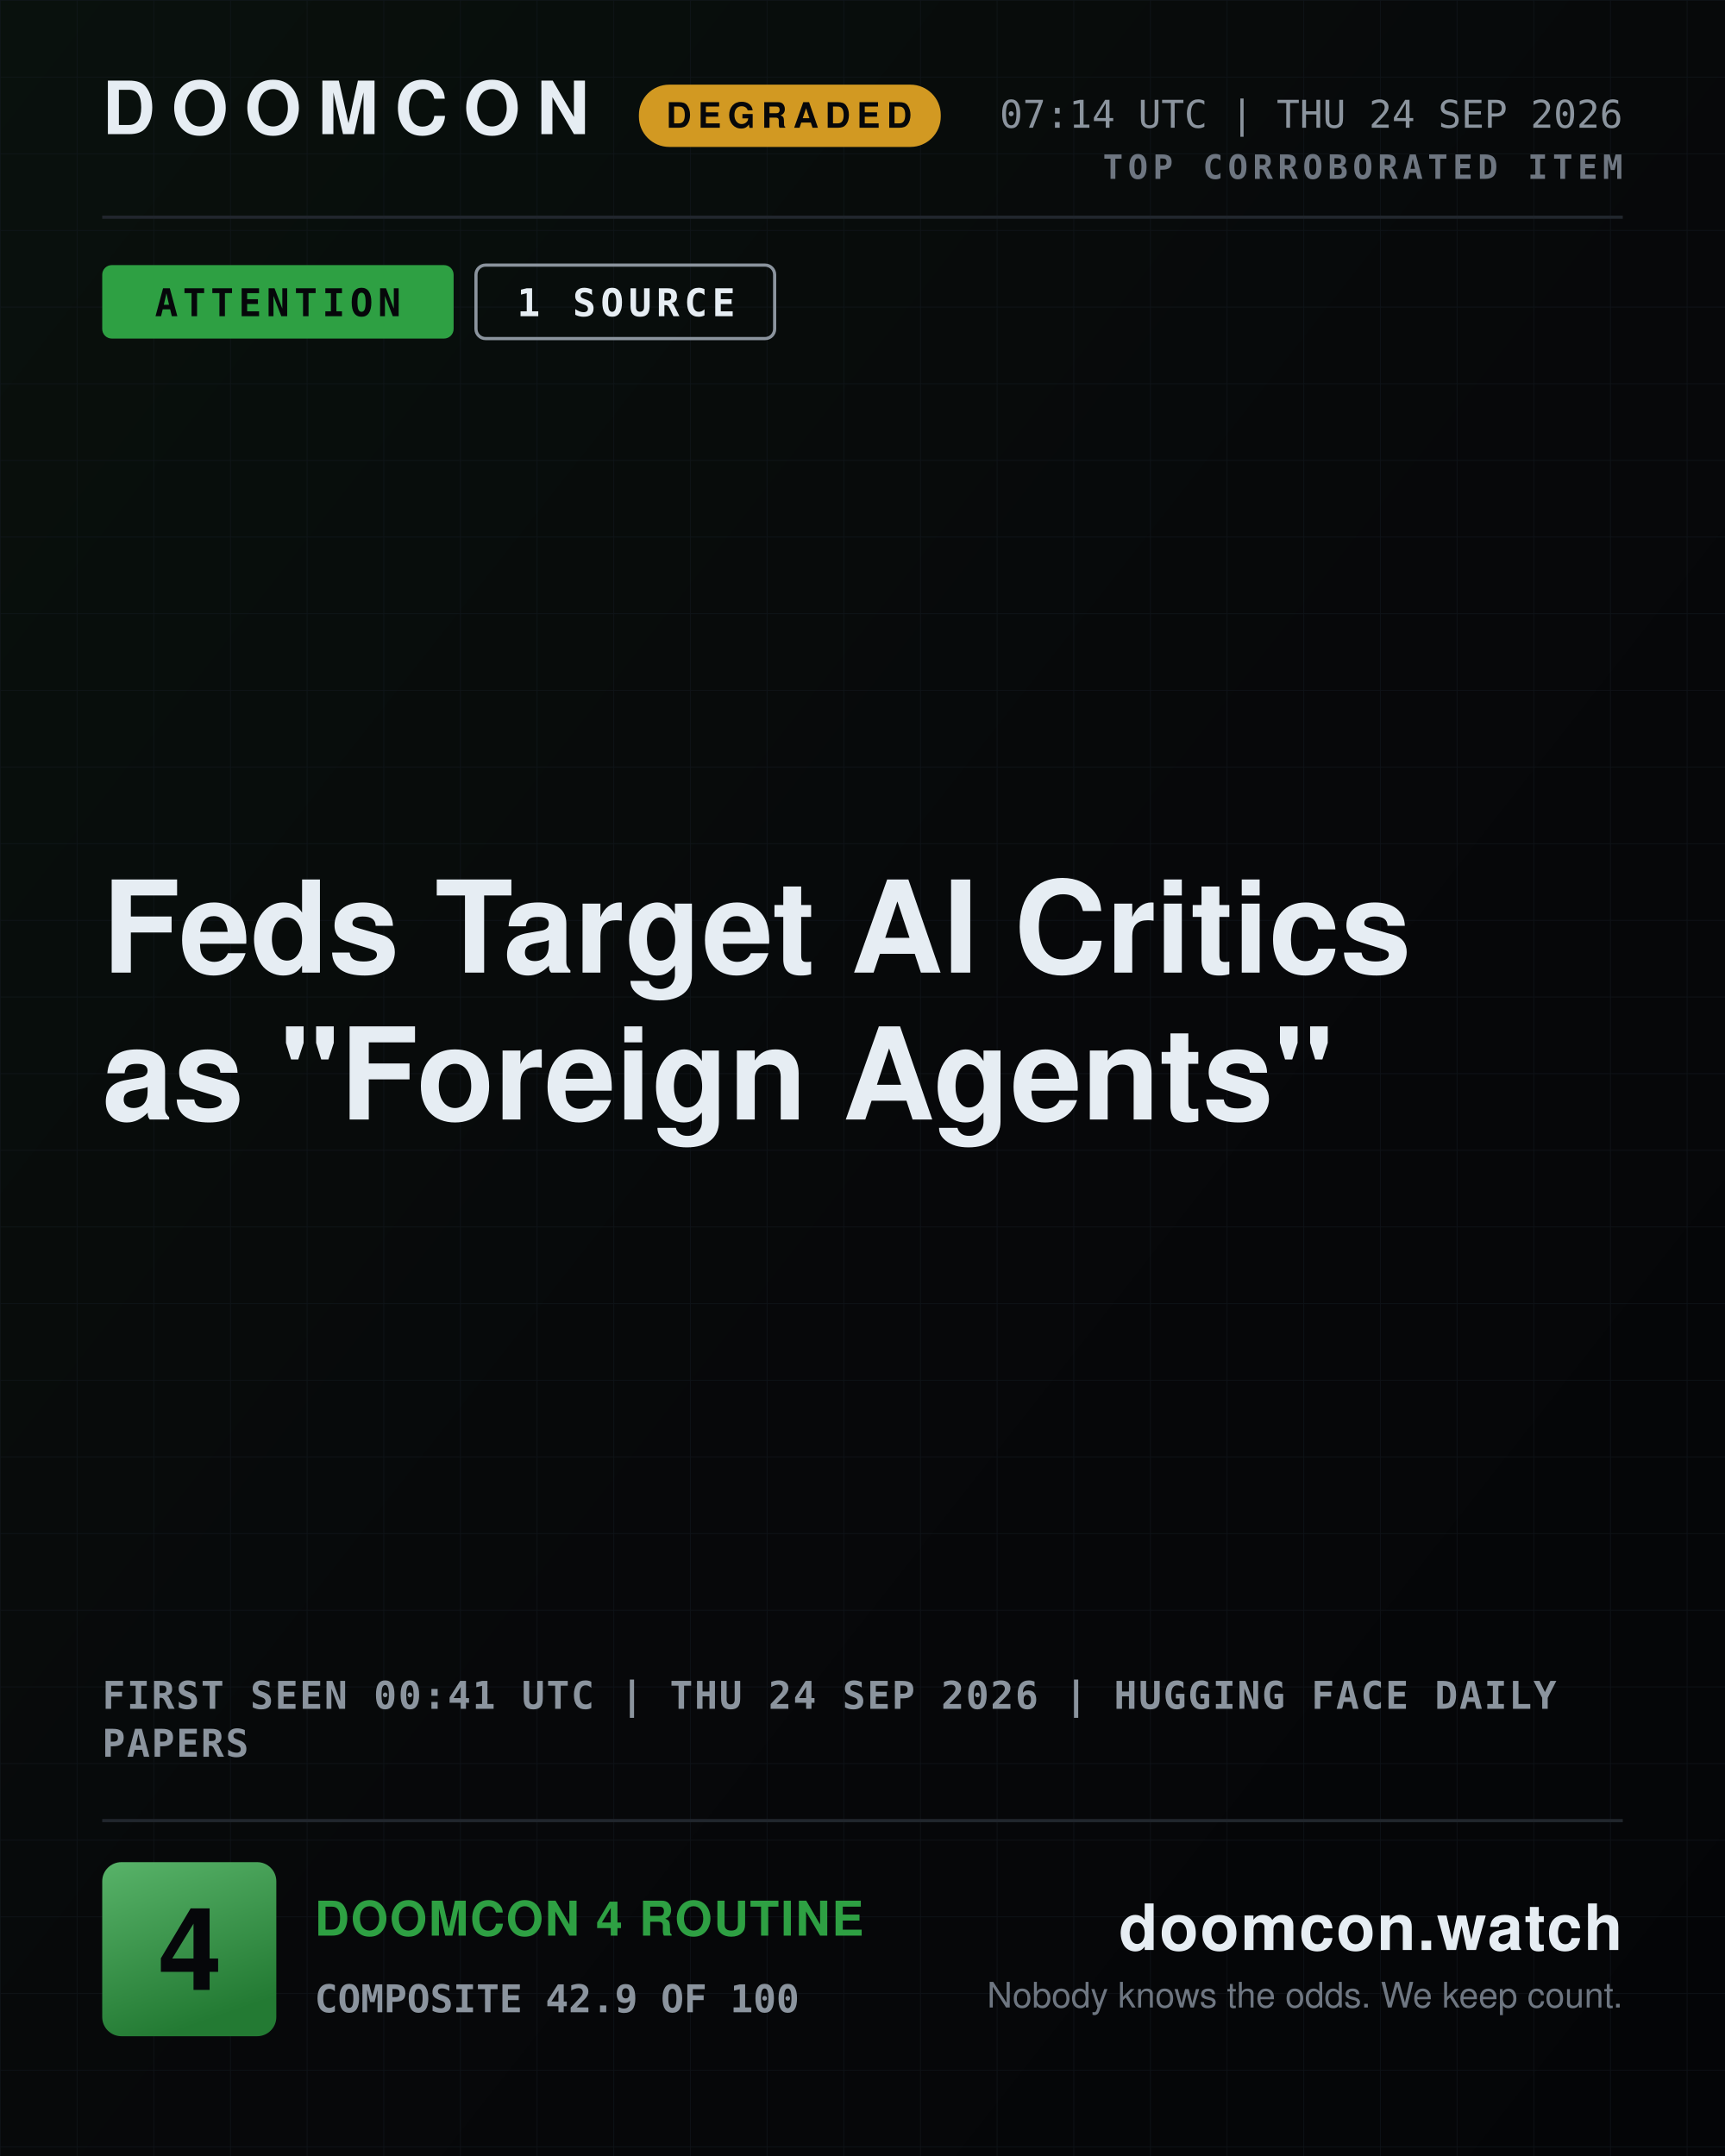
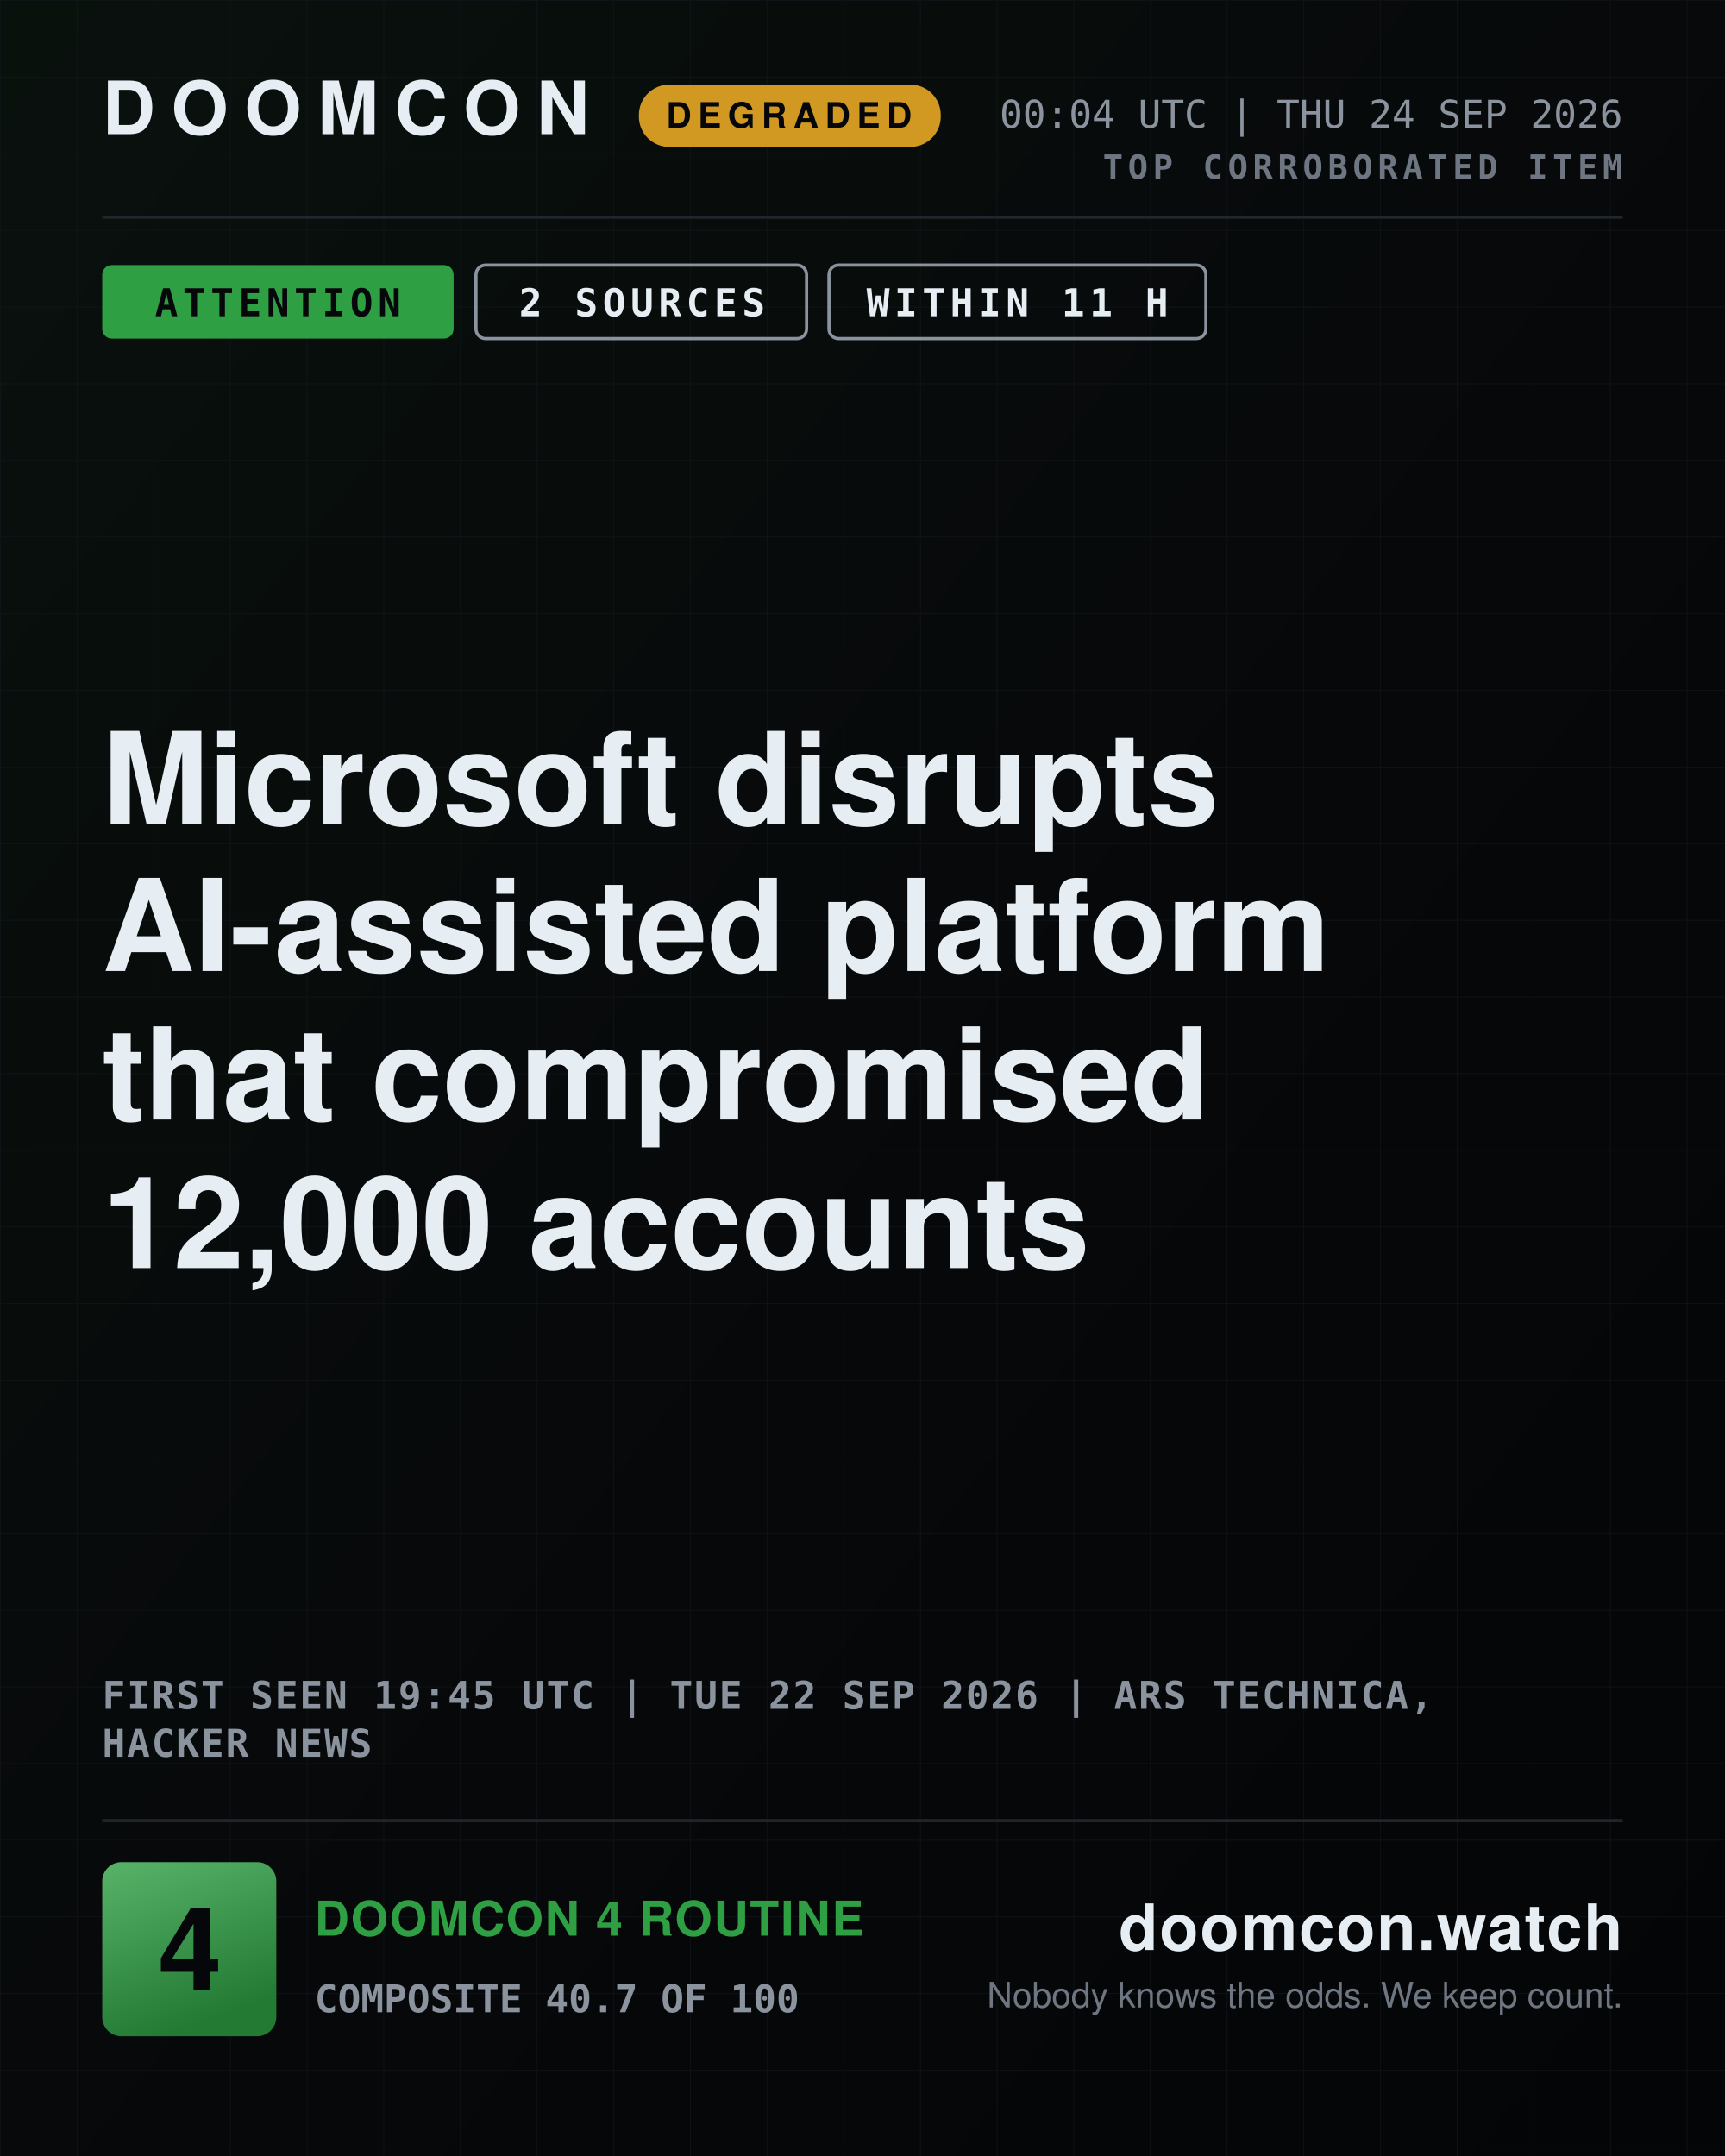
- <svg xmlns="http://www.w3.org/2000/svg" width="1080" height="1350" viewBox="0 0 1080 1350" role="img" aria-label="DOOMCON 4 — Feds Target AI Critics as &quot;Foreign Agents&quot;">
+ <svg xmlns="http://www.w3.org/2000/svg" width="1080" height="1350" viewBox="0 0 1080 1350" role="img" aria-label="DOOMCON 4 — Microsoft disrupts AI-assisted platform that compromised 12,000 accounts">
  <defs>
    <pattern id="dark-hatch" width="12" height="12" patternUnits="userSpaceOnUse" patternTransform="rotate(45)">
      <rect width="12" height="12" fill="#161b22" />
      <line x1="0" y1="0" x2="0" y2="12" stroke="#6e7681" stroke-width="4" />
    </pattern>
    <pattern id="grid" width="48" height="48" patternUnits="userSpaceOnUse">
      <path d="M48 0H0V48" fill="none" stroke="#141a22" stroke-width="1" />
    </pattern>
    <linearGradient id="grad-bg" x1="0" y1="0" x2="1" y2="1">
      <stop offset="0" stop-color="#09110d" />
      <stop offset="0.55" stop-color="#07080a" />
      <stop offset="1" stop-color="#040507" />
    </linearGradient>
    <linearGradient id="grad-chip" x1="0" y1="0" x2="0.35" y2="1">
      <stop offset="0" stop-color="#58b369" />
      <stop offset="1" stop-color="#237a33" />
    </linearGradient>
    <linearGradient id="grad-spark" x1="0" y1="0" x2="0" y2="1">
      <stop offset="0" stop-color="#2ea043" stop-opacity="0.45" />
      <stop offset="1" stop-color="#2ea043" stop-opacity="0.02" />
    </linearGradient>
  </defs>
  <rect x="0" y="0" width="1080" height="1350" fill="url(#grad-bg)" />
  <rect x="0" y="0" width="1080" height="1350" fill="url(#grid)" opacity="0.55" />
  <text x="64" y="84" font-family="ui-sans-serif, system-ui, -apple-system, Segoe UI, Helvetica, Arial, sans-serif" font-size="46" font-weight="800" fill="#e6edf3" text-anchor="start" letter-spacing="10">DOOMCON</text>
  <rect x="400" y="53" width="189" height="39" fill="#d29922" rx="19" />
  <text x="494" y="80" font-family="ui-sans-serif, system-ui, -apple-system, Segoe UI, Helvetica, Arial, sans-serif" font-size="22" font-weight="800" fill="#06070a" text-anchor="middle" letter-spacing="4">DEGRADED</text>
-   <text x="1016" y="80" font-family="ui-monospace, SFMono-Regular, Menlo, DejaVu Sans Mono, Consolas, monospace" font-size="24" font-weight="500" fill="#8b949e" text-anchor="end">07:14 UTC | THU 24 SEP 2026</text>
+   <text x="1016" y="80" font-family="ui-monospace, SFMono-Regular, Menlo, DejaVu Sans Mono, Consolas, monospace" font-size="24" font-weight="500" fill="#8b949e" text-anchor="end">00:04 UTC | THU 24 SEP 2026</text>
  <text x="1016" y="112" font-family="ui-monospace, SFMono-Regular, Menlo, DejaVu Sans Mono, Consolas, monospace" font-size="21" font-weight="700" fill="#6e7681" text-anchor="end" letter-spacing="3">TOP CORROBORATED ITEM</text>
  <line x1="64" y1="136" x2="1016" y2="136" stroke="#21262d" stroke-width="2" />
  <rect x="64" y="166" width="220" height="46" fill="#2ea043" rx="6" />
  <text x="174" y="198" font-family="ui-monospace, SFMono-Regular, Menlo, DejaVu Sans Mono, Consolas, monospace" font-size="24" font-weight="800" fill="#06070a" text-anchor="middle" letter-spacing="3">ATTENTION</text>
-   <rect x="298" y="166" width="187" height="46" fill="none" rx="6" stroke="#8b949e" stroke-width="2" />
-   <text x="392" y="198" font-family="ui-monospace, SFMono-Regular, Menlo, DejaVu Sans Mono, Consolas, monospace" font-size="24" font-weight="800" fill="#e6edf3" text-anchor="middle" letter-spacing="3">1 SOURCE</text>
-   <text x="64" y="609" font-family="ui-sans-serif, system-ui, -apple-system, Segoe UI, Helvetica, Arial, sans-serif" font-size="80" font-weight="800" fill="#e6edf3" text-anchor="start">Feds Target AI Critics</text>
-   <text x="64" y="701" font-family="ui-sans-serif, system-ui, -apple-system, Segoe UI, Helvetica, Arial, sans-serif" font-size="80" font-weight="800" fill="#e6edf3" text-anchor="start">as "Foreign Agents"</text>
-   <text x="64" y="1070" font-family="ui-monospace, SFMono-Regular, Menlo, DejaVu Sans Mono, Consolas, monospace" font-size="24" font-weight="600" fill="#8b949e" text-anchor="start" letter-spacing="1">FIRST SEEN 00:41 UTC | THU 24 SEP 2026 | HUGGING FACE DAILY</text>
-   <text x="64" y="1100" font-family="ui-monospace, SFMono-Regular, Menlo, DejaVu Sans Mono, Consolas, monospace" font-size="24" font-weight="600" fill="#8b949e" text-anchor="start" letter-spacing="1">PAPERS</text>
+   <rect x="298" y="166" width="207" height="46" fill="none" rx="6" stroke="#8b949e" stroke-width="2" />
+   <text x="402" y="198" font-family="ui-monospace, SFMono-Regular, Menlo, DejaVu Sans Mono, Consolas, monospace" font-size="24" font-weight="800" fill="#e6edf3" text-anchor="middle" letter-spacing="3">2 SOURCES</text>
+   <rect x="519" y="166" width="236" height="46" fill="none" rx="6" stroke="#8b949e" stroke-width="2" />
+   <text x="637" y="198" font-family="ui-monospace, SFMono-Regular, Menlo, DejaVu Sans Mono, Consolas, monospace" font-size="24" font-weight="800" fill="#e6edf3" text-anchor="middle" letter-spacing="3">WITHIN 11 H</text>
+   <text x="64" y="516" font-family="ui-sans-serif, system-ui, -apple-system, Segoe UI, Helvetica, Arial, sans-serif" font-size="80" font-weight="800" fill="#e6edf3" text-anchor="start">Microsoft disrupts</text>
+   <text x="64" y="608" font-family="ui-sans-serif, system-ui, -apple-system, Segoe UI, Helvetica, Arial, sans-serif" font-size="80" font-weight="800" fill="#e6edf3" text-anchor="start">AI-assisted platform</text>
+   <text x="64" y="701" font-family="ui-sans-serif, system-ui, -apple-system, Segoe UI, Helvetica, Arial, sans-serif" font-size="80" font-weight="800" fill="#e6edf3" text-anchor="start">that compromised</text>
+   <text x="64" y="794" font-family="ui-sans-serif, system-ui, -apple-system, Segoe UI, Helvetica, Arial, sans-serif" font-size="80" font-weight="800" fill="#e6edf3" text-anchor="start">12,000 accounts</text>
+   <text x="64" y="1070" font-family="ui-monospace, SFMono-Regular, Menlo, DejaVu Sans Mono, Consolas, monospace" font-size="24" font-weight="600" fill="#8b949e" text-anchor="start" letter-spacing="1">FIRST SEEN 19:45 UTC | TUE 22 SEP 2026 | ARS TECHNICA,</text>
+   <text x="64" y="1100" font-family="ui-monospace, SFMono-Regular, Menlo, DejaVu Sans Mono, Consolas, monospace" font-size="24" font-weight="600" fill="#8b949e" text-anchor="start" letter-spacing="1">HACKER NEWS</text>
  <line x1="64" y1="1140" x2="1016" y2="1140" stroke="#21262d" stroke-width="2" />
  <rect x="64" y="1166" width="109" height="109" fill="url(#grad-chip)" rx="12" />
  <text x="119" y="1246" font-family="ui-sans-serif, system-ui, -apple-system, Segoe UI, Helvetica, Arial, sans-serif" font-size="72" font-weight="800" fill="#06070a" text-anchor="middle">4</text>
  <text x="197" y="1212" font-family="ui-sans-serif, system-ui, -apple-system, Segoe UI, Helvetica, Arial, sans-serif" font-size="30" font-weight="800" fill="#2ea043" text-anchor="start" letter-spacing="1">DOOMCON 4 ROUTINE</text>
-   <text x="197" y="1260" font-family="ui-monospace, SFMono-Regular, Menlo, DejaVu Sans Mono, Consolas, monospace" font-size="24" font-weight="600" fill="#8b949e" text-anchor="start">COMPOSITE 42.9 OF 100</text>
+   <text x="197" y="1260" font-family="ui-monospace, SFMono-Regular, Menlo, DejaVu Sans Mono, Consolas, monospace" font-size="24" font-weight="600" fill="#8b949e" text-anchor="start">COMPOSITE 40.7 OF 100</text>
  <text x="1016" y="1221" font-family="ui-sans-serif, system-ui, -apple-system, Segoe UI, Helvetica, Arial, sans-serif" font-size="40" font-weight="800" fill="#e6edf3" text-anchor="end" letter-spacing="1">doomcon.watch</text>
  <text x="1016" y="1257" font-family="ui-sans-serif, system-ui, -apple-system, Segoe UI, Helvetica, Arial, sans-serif" font-size="22" font-weight="500" fill="#6e7681" text-anchor="end">Nobody knows the odds. We keep count.</text>
</svg>
